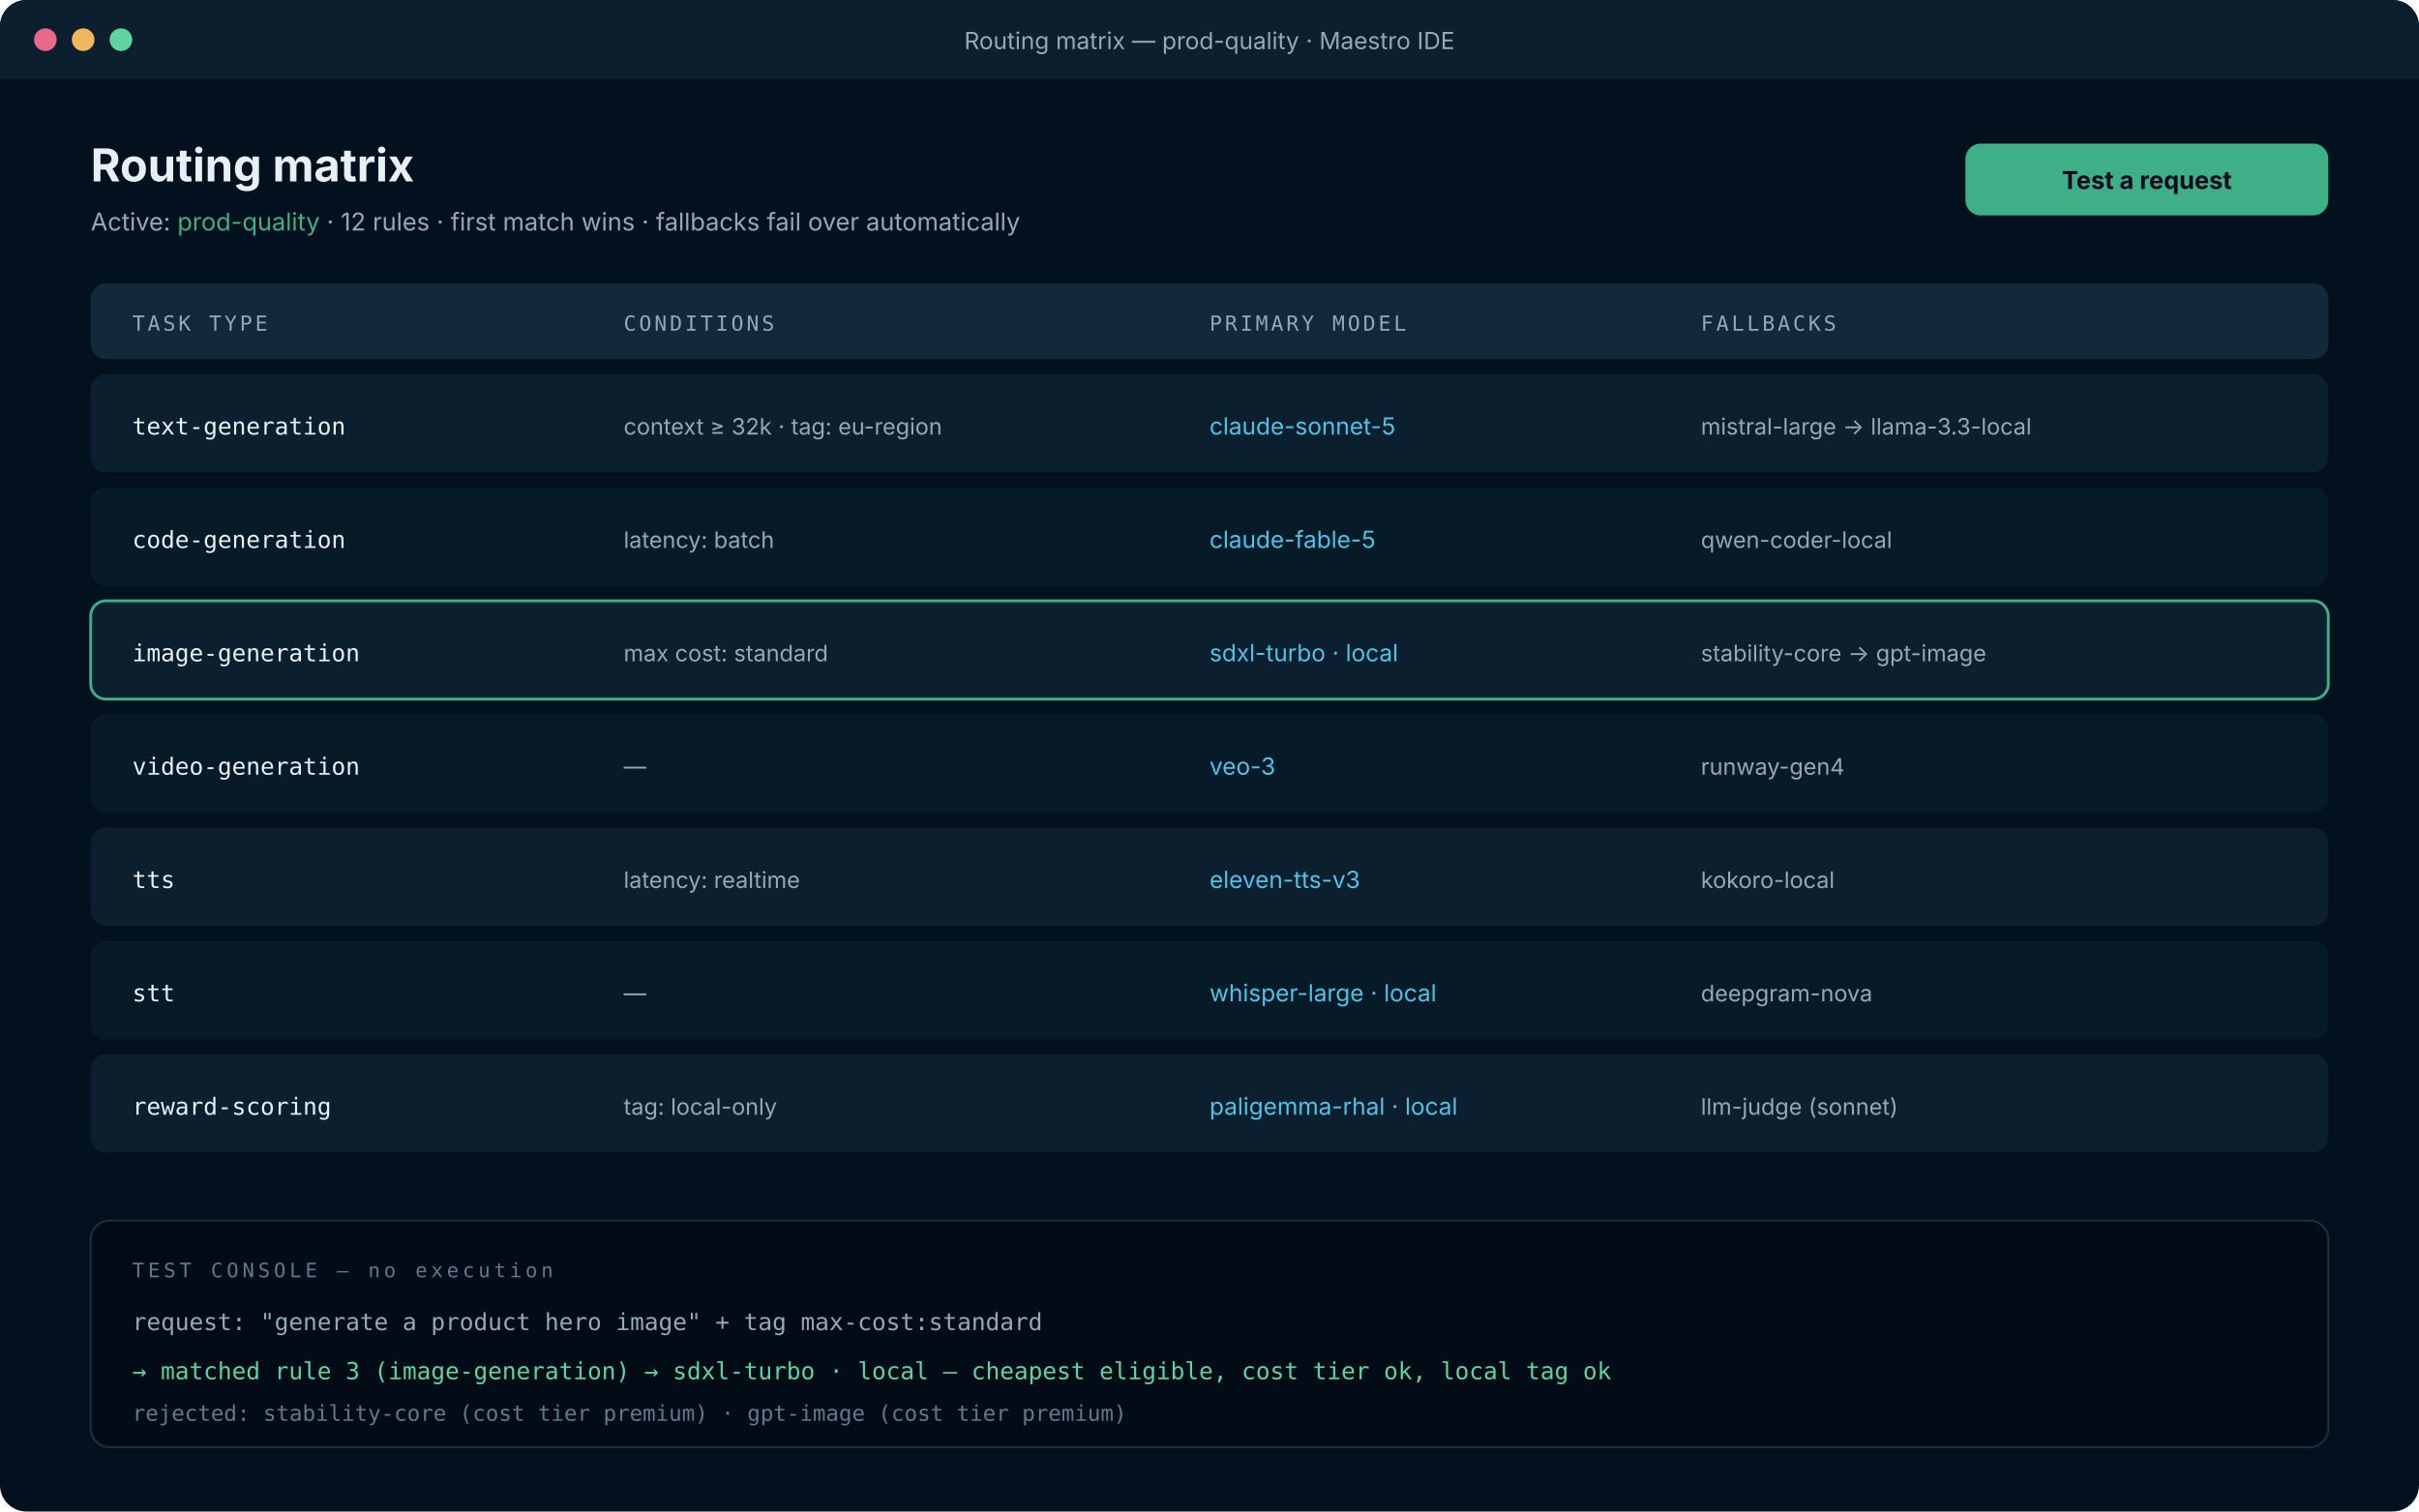
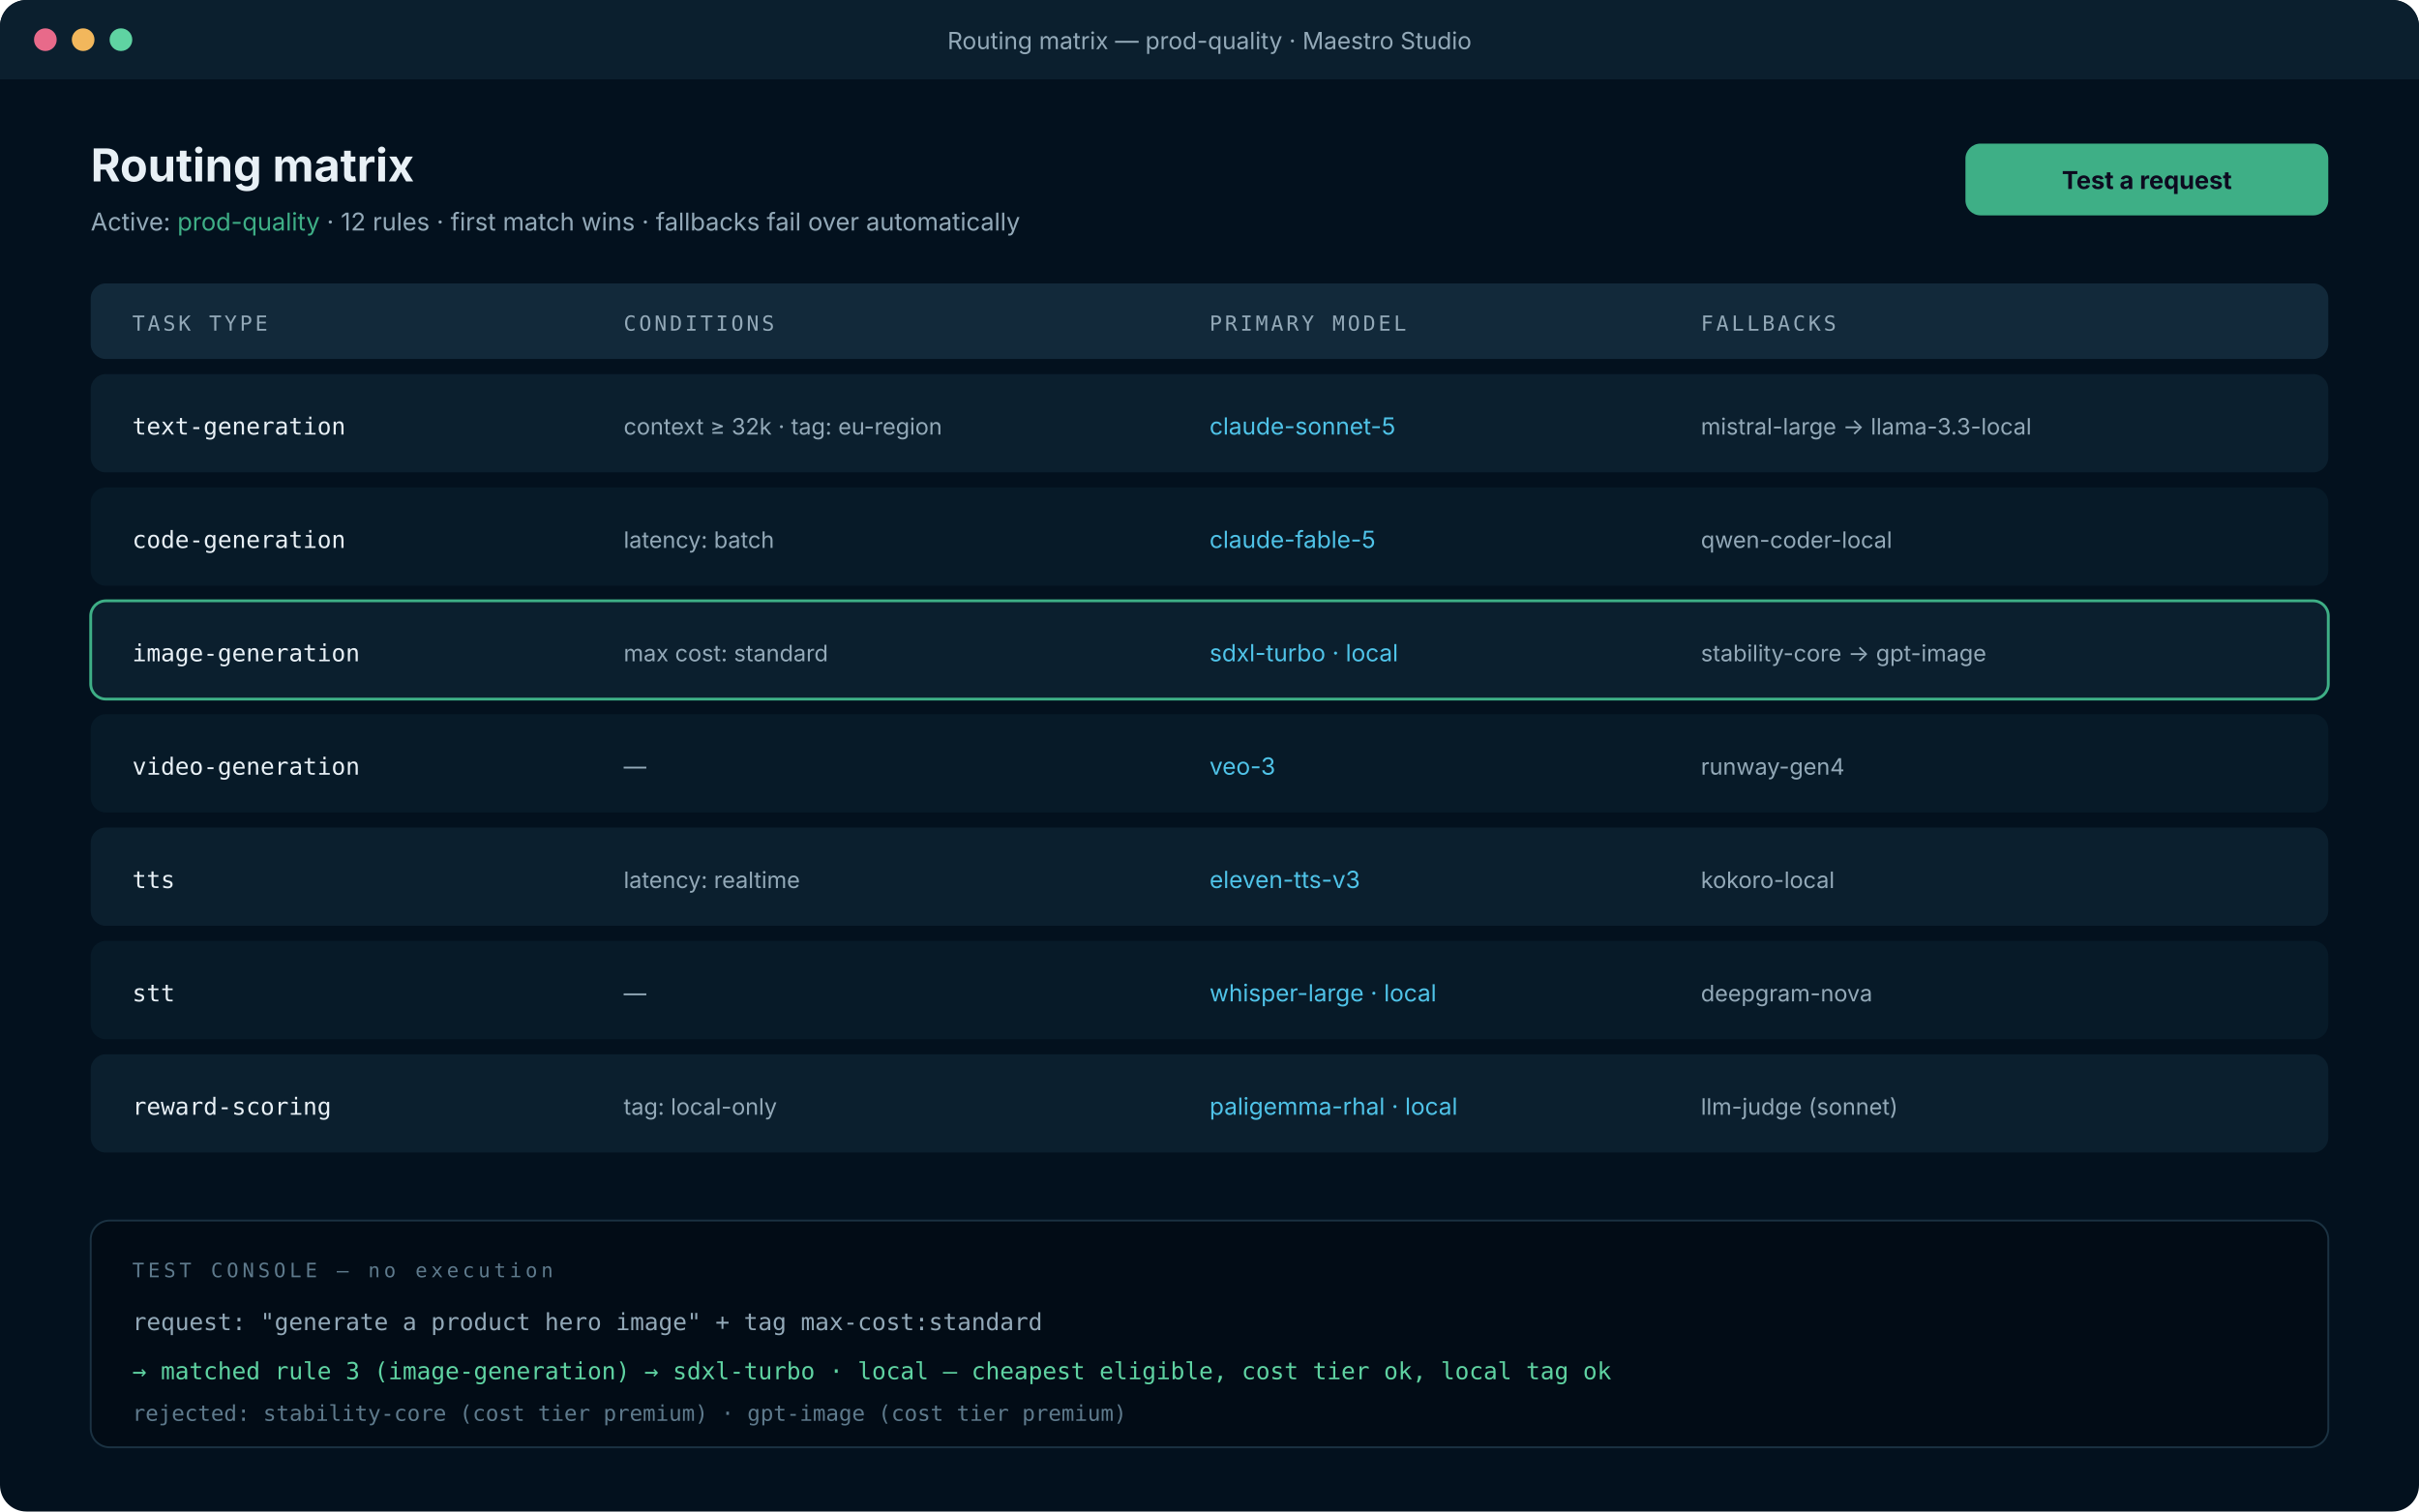
- <svg xmlns="http://www.w3.org/2000/svg" viewBox="0 0 1280 800" font-family="-apple-system, 'Segoe UI', sans-serif" role="img" aria-label="Maestro IDE routing matrix editor">
+ <svg xmlns="http://www.w3.org/2000/svg" viewBox="0 0 1280 800" font-family="-apple-system, 'Segoe UI', sans-serif" role="img" aria-label="Maestro Studio routing matrix editor">
  <rect width="1280" height="800" rx="14" fill="#03111E" />
  <rect x="0" y="0" width="1280" height="42" rx="14" fill="#0B1F2E" />
  <rect x="0" y="28" width="1280" height="14" fill="#0B1F2E" />
  <circle cx="24" cy="21" r="6" fill="#e86a8a" />
  <circle cx="44" cy="21" r="6" fill="#f2b75c" />
  <circle cx="64" cy="21" r="6" fill="#5fd3a2" />
-   <text x="640" y="26" text-anchor="middle" fill="#93A9B8" font-size="12.5">Routing matrix — prod-quality · Maestro IDE</text>
+   <text x="640" y="26" text-anchor="middle" fill="#93A9B8" font-size="12.5">Routing matrix — prod-quality · Maestro Studio</text>
  <text x="48" y="96" fill="#E8F0F6" font-size="24" font-weight="650">Routing matrix</text>
  <text x="48" y="122" fill="#93A9B8" font-size="13">Active: <tspan fill="#3EAF86">prod-quality</tspan> · 12 rules · first match wins · fallbacks fail over automatically</text>
  <rect x="1040" y="76" width="192" height="38" rx="8" fill="#3EAF86" />
  <text x="1136" y="100" text-anchor="middle" fill="#0d0a1f" font-size="13" font-weight="700">Test a request</text>
  <rect x="48" y="150" width="1184" height="40" rx="8" fill="#12293A" />
  <text x="70" y="175" fill="#93A9B8" font-size="11" letter-spacing="1.5" font-family="ui-monospace, Menlo, monospace">TASK TYPE</text>
  <text x="330" y="175" fill="#93A9B8" font-size="11" letter-spacing="1.5" font-family="ui-monospace, Menlo, monospace">CONDITIONS</text>
  <text x="640" y="175" fill="#93A9B8" font-size="11" letter-spacing="1.5" font-family="ui-monospace, Menlo, monospace">PRIMARY MODEL</text>
  <text x="900" y="175" fill="#93A9B8" font-size="11" letter-spacing="1.5" font-family="ui-monospace, Menlo, monospace">FALLBACKS</text>
  <g font-size="13">
    <rect x="48" y="198" width="1184" height="52" rx="8" fill="#0B1F2E" />
    <text x="70" y="230" fill="#E8F0F6" font-family="ui-monospace, Menlo, monospace" font-size="12.5">text-generation</text>
    <text x="330" y="230" fill="#93A9B8" font-size="12">context ≥ 32k · tag: eu-region</text>
    <text x="640" y="230" fill="#4fc3e8" font-size="12.5">claude-sonnet-5</text>
    <text x="900" y="230" fill="#93A9B8" font-size="12">mistral-large → llama-3.3-local</text>
    <rect x="48" y="258" width="1184" height="52" rx="8" fill="#071A28" />
    <text x="70" y="290" fill="#E8F0F6" font-family="ui-monospace, Menlo, monospace" font-size="12.5">code-generation</text>
    <text x="330" y="290" fill="#93A9B8" font-size="12">latency: batch</text>
    <text x="640" y="290" fill="#4fc3e8" font-size="12.5">claude-fable-5</text>
    <text x="900" y="290" fill="#93A9B8" font-size="12">qwen-coder-local</text>
    <rect x="48" y="318" width="1184" height="52" rx="8" fill="#0B1F2E" stroke="#3EAF86" stroke-width="1.5" />
    <text x="70" y="350" fill="#E8F0F6" font-family="ui-monospace, Menlo, monospace" font-size="12.5">image-generation</text>
    <text x="330" y="350" fill="#93A9B8" font-size="12">max cost: standard</text>
    <text x="640" y="350" fill="#4fc3e8" font-size="12.5">sdxl-turbo · local</text>
    <text x="900" y="350" fill="#93A9B8" font-size="12">stability-core → gpt-image</text>
    <rect x="48" y="378" width="1184" height="52" rx="8" fill="#071A28" />
    <text x="70" y="410" fill="#E8F0F6" font-family="ui-monospace, Menlo, monospace" font-size="12.5">video-generation</text>
    <text x="330" y="410" fill="#93A9B8" font-size="12">—</text>
    <text x="640" y="410" fill="#4fc3e8" font-size="12.5">veo-3</text>
    <text x="900" y="410" fill="#93A9B8" font-size="12">runway-gen4</text>
    <rect x="48" y="438" width="1184" height="52" rx="8" fill="#0B1F2E" />
    <text x="70" y="470" fill="#E8F0F6" font-family="ui-monospace, Menlo, monospace" font-size="12.5">tts</text>
    <text x="330" y="470" fill="#93A9B8" font-size="12">latency: realtime</text>
    <text x="640" y="470" fill="#4fc3e8" font-size="12.5">eleven-tts-v3</text>
    <text x="900" y="470" fill="#93A9B8" font-size="12">kokoro-local</text>
    <rect x="48" y="498" width="1184" height="52" rx="8" fill="#071A28" />
    <text x="70" y="530" fill="#E8F0F6" font-family="ui-monospace, Menlo, monospace" font-size="12.5">stt</text>
    <text x="330" y="530" fill="#93A9B8" font-size="12">—</text>
    <text x="640" y="530" fill="#4fc3e8" font-size="12.5">whisper-large · local</text>
    <text x="900" y="530" fill="#93A9B8" font-size="12">deepgram-nova</text>
    <rect x="48" y="558" width="1184" height="52" rx="8" fill="#0B1F2E" />
    <text x="70" y="590" fill="#E8F0F6" font-family="ui-monospace, Menlo, monospace" font-size="12.5">reward-scoring</text>
    <text x="330" y="590" fill="#93A9B8" font-size="12">tag: local-only</text>
    <text x="640" y="590" fill="#4fc3e8" font-size="12.5">paligemma-rhal · local</text>
    <text x="900" y="590" fill="#93A9B8" font-size="12">llm-judge (sonnet)</text>
  </g>
  <rect x="48" y="646" width="1184" height="120" rx="10" fill="#020C16" stroke="#1B3242" />
  <text x="70" y="676" fill="#5E7A8C" font-size="10.5" letter-spacing="2" font-family="ui-monospace, Menlo, monospace">TEST CONSOLE — no execution</text>
  <text x="70" y="704" fill="#93A9B8" font-size="12.5" font-family="ui-monospace, Menlo, monospace">request: "generate a product hero image" + tag max-cost:standard</text>
  <text x="70" y="730" fill="#5fd3a2" font-size="12.5" font-family="ui-monospace, Menlo, monospace">→ matched rule 3 (image-generation) → sdxl-turbo · local — cheapest eligible, cost tier ok, local tag ok</text>
  <text x="70" y="752" fill="#5E7A8C" font-size="11.5" font-family="ui-monospace, Menlo, monospace">rejected: stability-core (cost tier premium) · gpt-image (cost tier premium)</text>
</svg>
